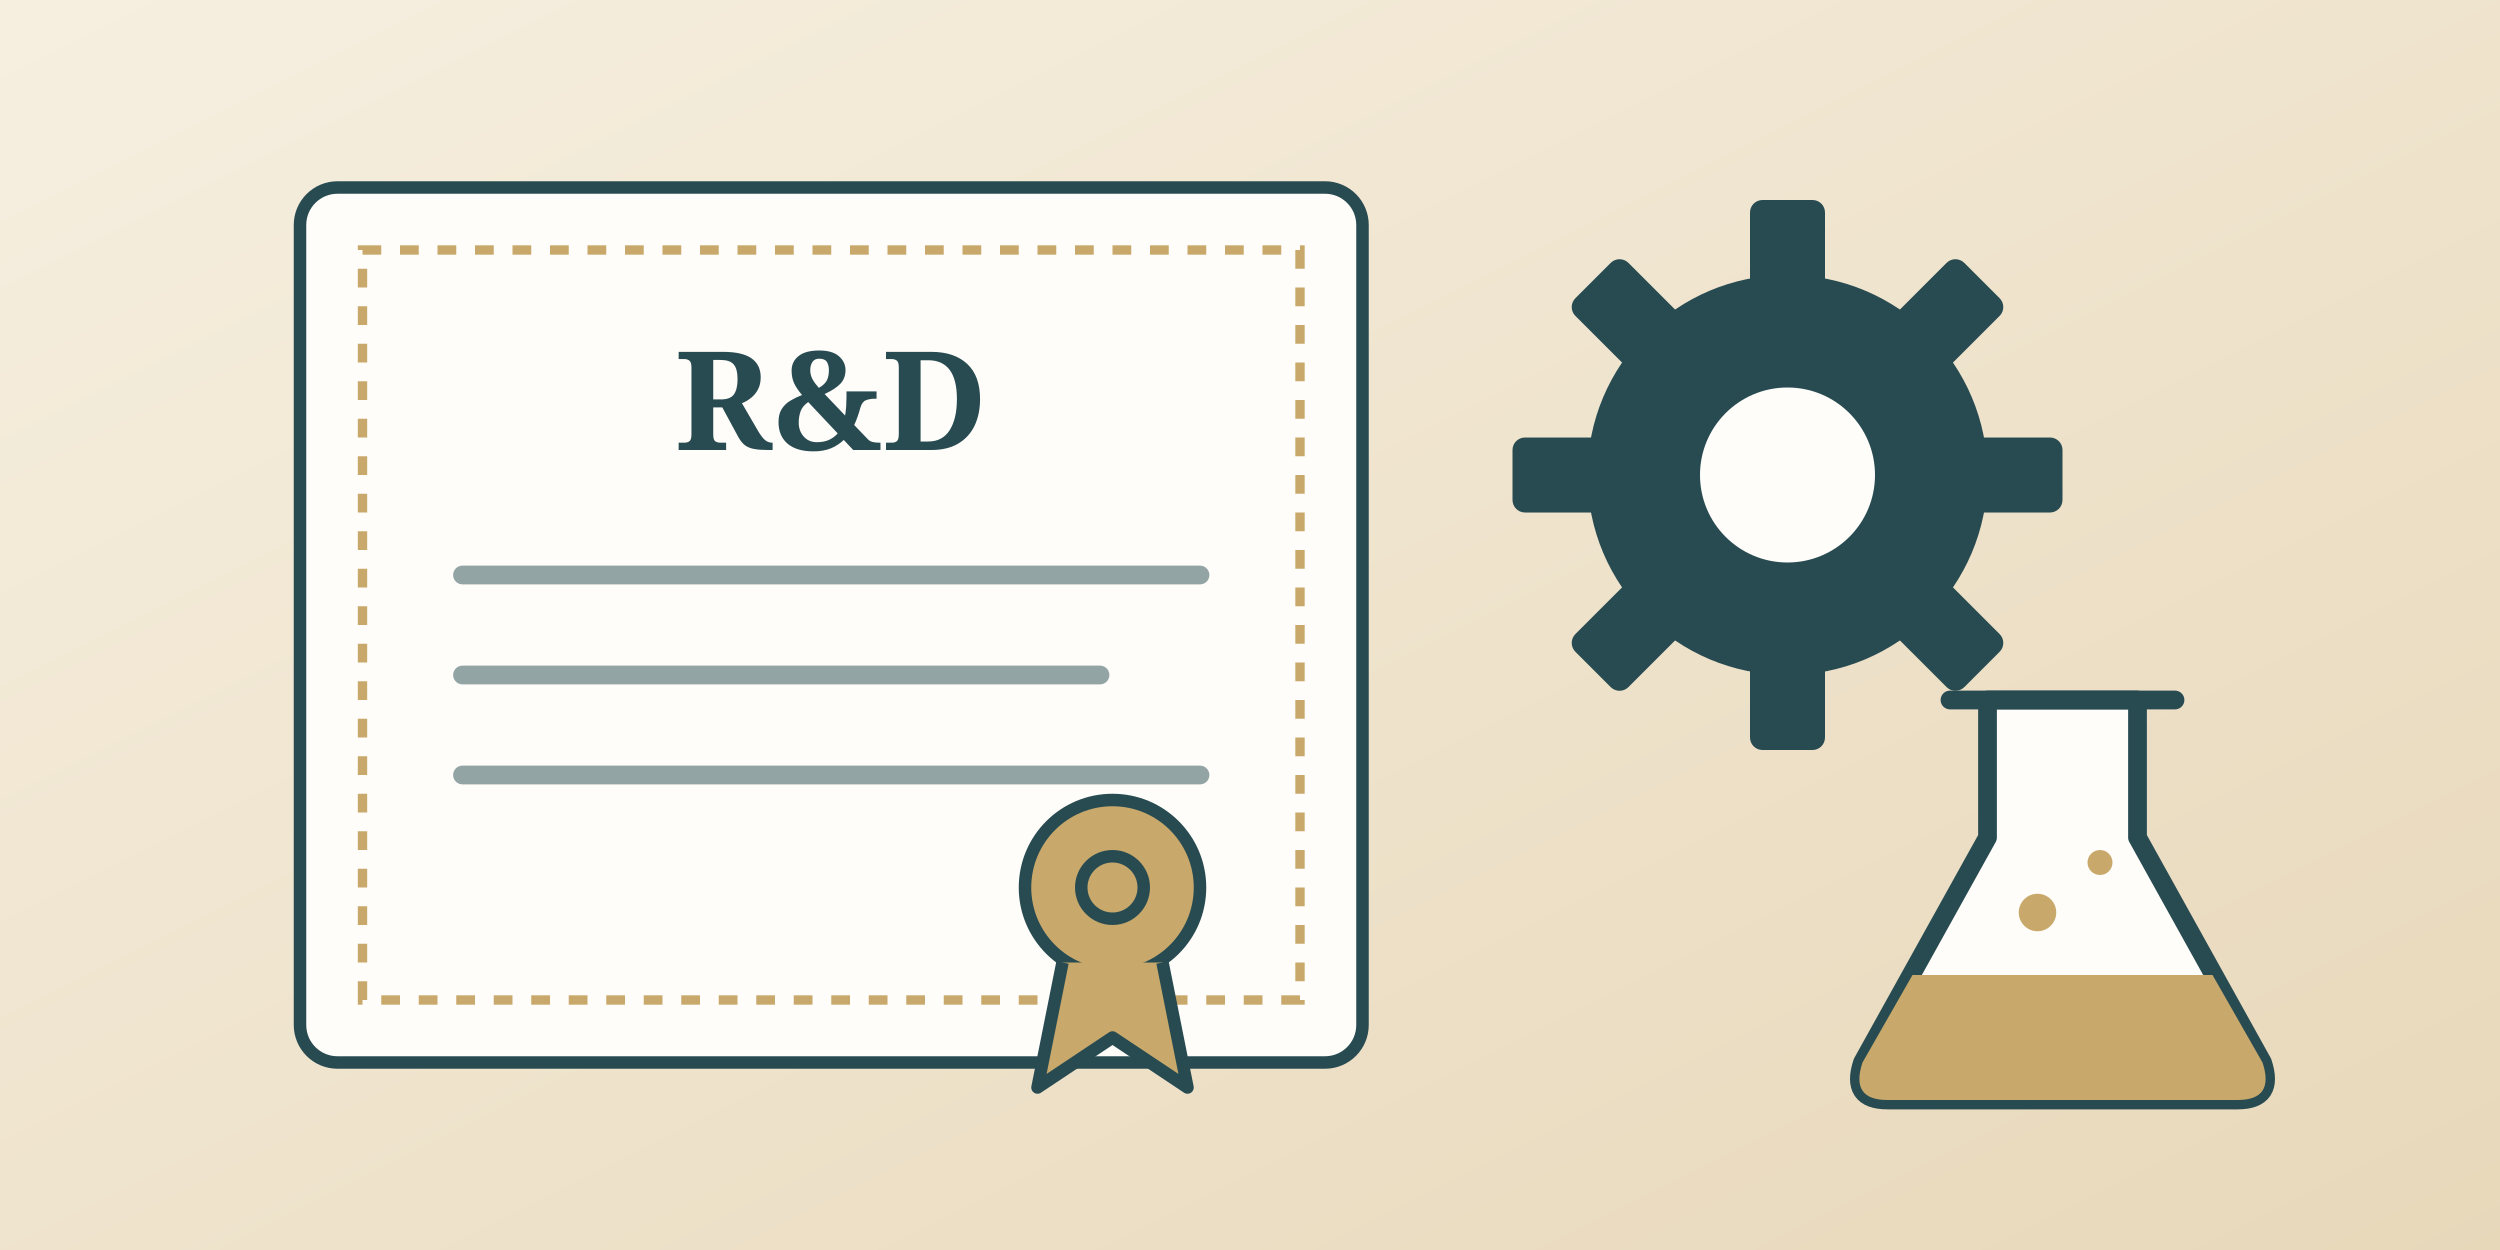
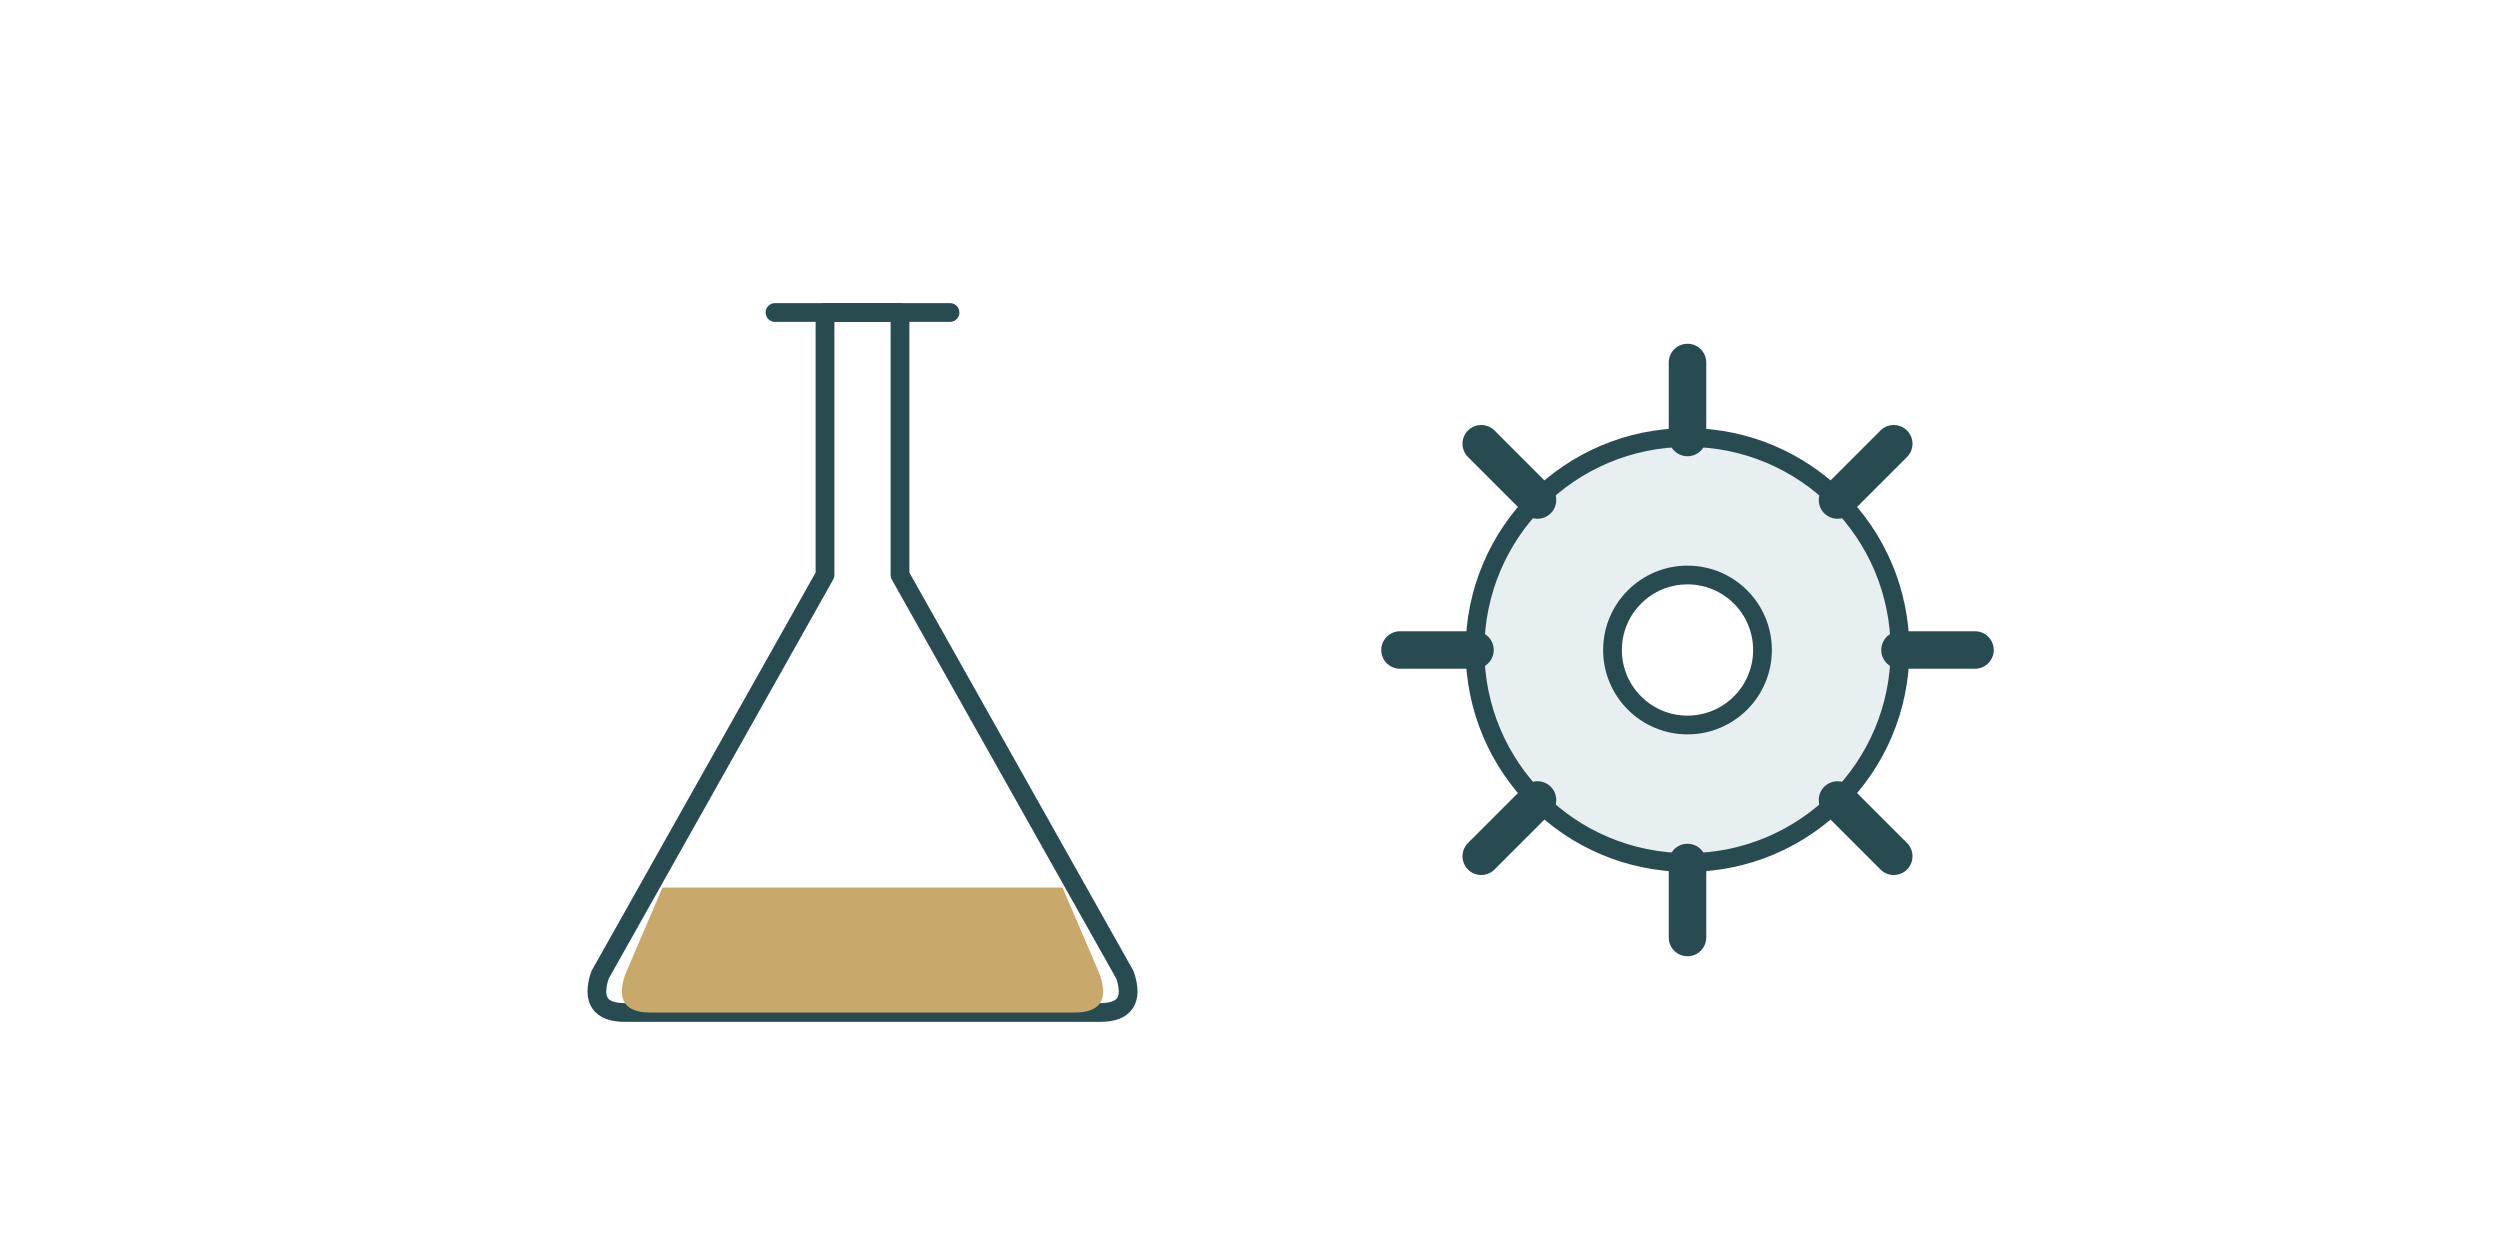
- <svg xmlns="http://www.w3.org/2000/svg" viewBox="0 0 400 200" role="img" aria-label="Research and development project document with gear and flask">
-   <defs>
-     <linearGradient id="bg" x1="0" y1="0" x2="1" y2="1">
-       <stop offset="0" stop-color="#f6efe0" />
-       <stop offset="1" stop-color="#e8d8ba" />
-     </linearGradient>
-   </defs>
-   <rect width="400" height="200" fill="url(#bg)" />
-   <rect x="48" y="30" width="170" height="140" rx="6" fill="#fffdf9" stroke="#284b52" stroke-width="2" />
-   <rect x="58" y="40" width="150" height="120" fill="none" stroke="#c8a96b" stroke-width="1.5" stroke-dasharray="3 3" />
-   <text x="133" y="72" font-family="Spectral, Georgia, serif" font-size="22" font-weight="700" fill="#284b52" text-anchor="middle">R&amp;D</text>
-   <g stroke="#284b52" stroke-width="3" stroke-linecap="round" opacity="0.5">
-     <path d="M74 92 H192" />
-     <path d="M74 108 H176" />
-     <path d="M74 124 H192" />
+ <svg xmlns="http://www.w3.org/2000/svg" viewBox="0 0 400 200" role="img" aria-label="Laboratory flask and gear for research and development">
+   <rect width="400" height="200" fill="#ffffff" />
+   <g fill="none" stroke="#284b52" stroke-width="3" stroke-linecap="round" stroke-linejoin="round">
+     <path d="M132 50 V92 L96 156 Q94 162 100 162 H176 Q182 162 180 156 L144 92 V50 Z" fill="#ffffff" />
+     <path d="M124 50 H152" />
+     <path d="M106 142 H170 L176 156 Q178 162 172 162 H104 Q98 162 100 156 Z" fill="#c8a96b" stroke="none" />
+     <circle cx="270" cy="104" r="34" fill="#e8eff0" />
+     <circle cx="270" cy="104" r="12" fill="#ffffff" />
+     <path d="M270 58 V70 M270 138 V150 M224 104 H236 M304 104 H316 M237 71 L246 80 M294 128 L303 137 M303 71 L294 80 M246 128 L237 137" stroke-width="6" />
  </g>
-   <circle cx="178" cy="142" r="14" fill="#c8a96b" stroke="#284b52" stroke-width="2" />
-   <path d="M170 154 L166 174 L178 166 L190 174 L186 154" fill="#c8a96b" stroke="#284b52" stroke-width="2" stroke-linejoin="round" />
-   <circle cx="178" cy="142" r="5" fill="none" stroke="#284b52" stroke-width="2" />
-   <g transform="translate(286 76)">
-     <g fill="#284b52">
-       <rect x="-6" y="-44" width="12" height="16" rx="2" />
-       <rect x="-6" y="28" width="12" height="16" rx="2" />
-       <rect x="-44" y="-6" width="16" height="12" rx="2" />
-       <rect x="28" y="-6" width="16" height="12" rx="2" />
-       <rect x="-6" y="-44" width="12" height="16" rx="2" transform="rotate(45)" />
-       <rect x="-6" y="28" width="12" height="16" rx="2" transform="rotate(45)" />
-       <rect x="-44" y="-6" width="16" height="12" rx="2" transform="rotate(45)" />
-       <rect x="28" y="-6" width="16" height="12" rx="2" transform="rotate(45)" />
-     </g>
-     <circle r="32" fill="#284b52" />
-     <circle r="14" fill="#fffdf9" />
-   </g>
-   <path d="M318 112 V134 L298 170 Q296 176 302 176 H358 Q364 176 362 170 L342 134 V112 Z" fill="#fffdf9" stroke="#284b52" stroke-width="3" stroke-linejoin="round" />
-   <path d="M312 112 H348" stroke="#284b52" stroke-width="3" stroke-linecap="round" />
-   <path d="M306 156 L354 156 L362 170 Q364 176 358 176 H302 Q296 176 298 170 Z" fill="#c8a96b" />
-   <circle cx="326" cy="146" r="3" fill="#c8a96b" />
-   <circle cx="336" cy="138" r="2" fill="#c8a96b" />
</svg>
